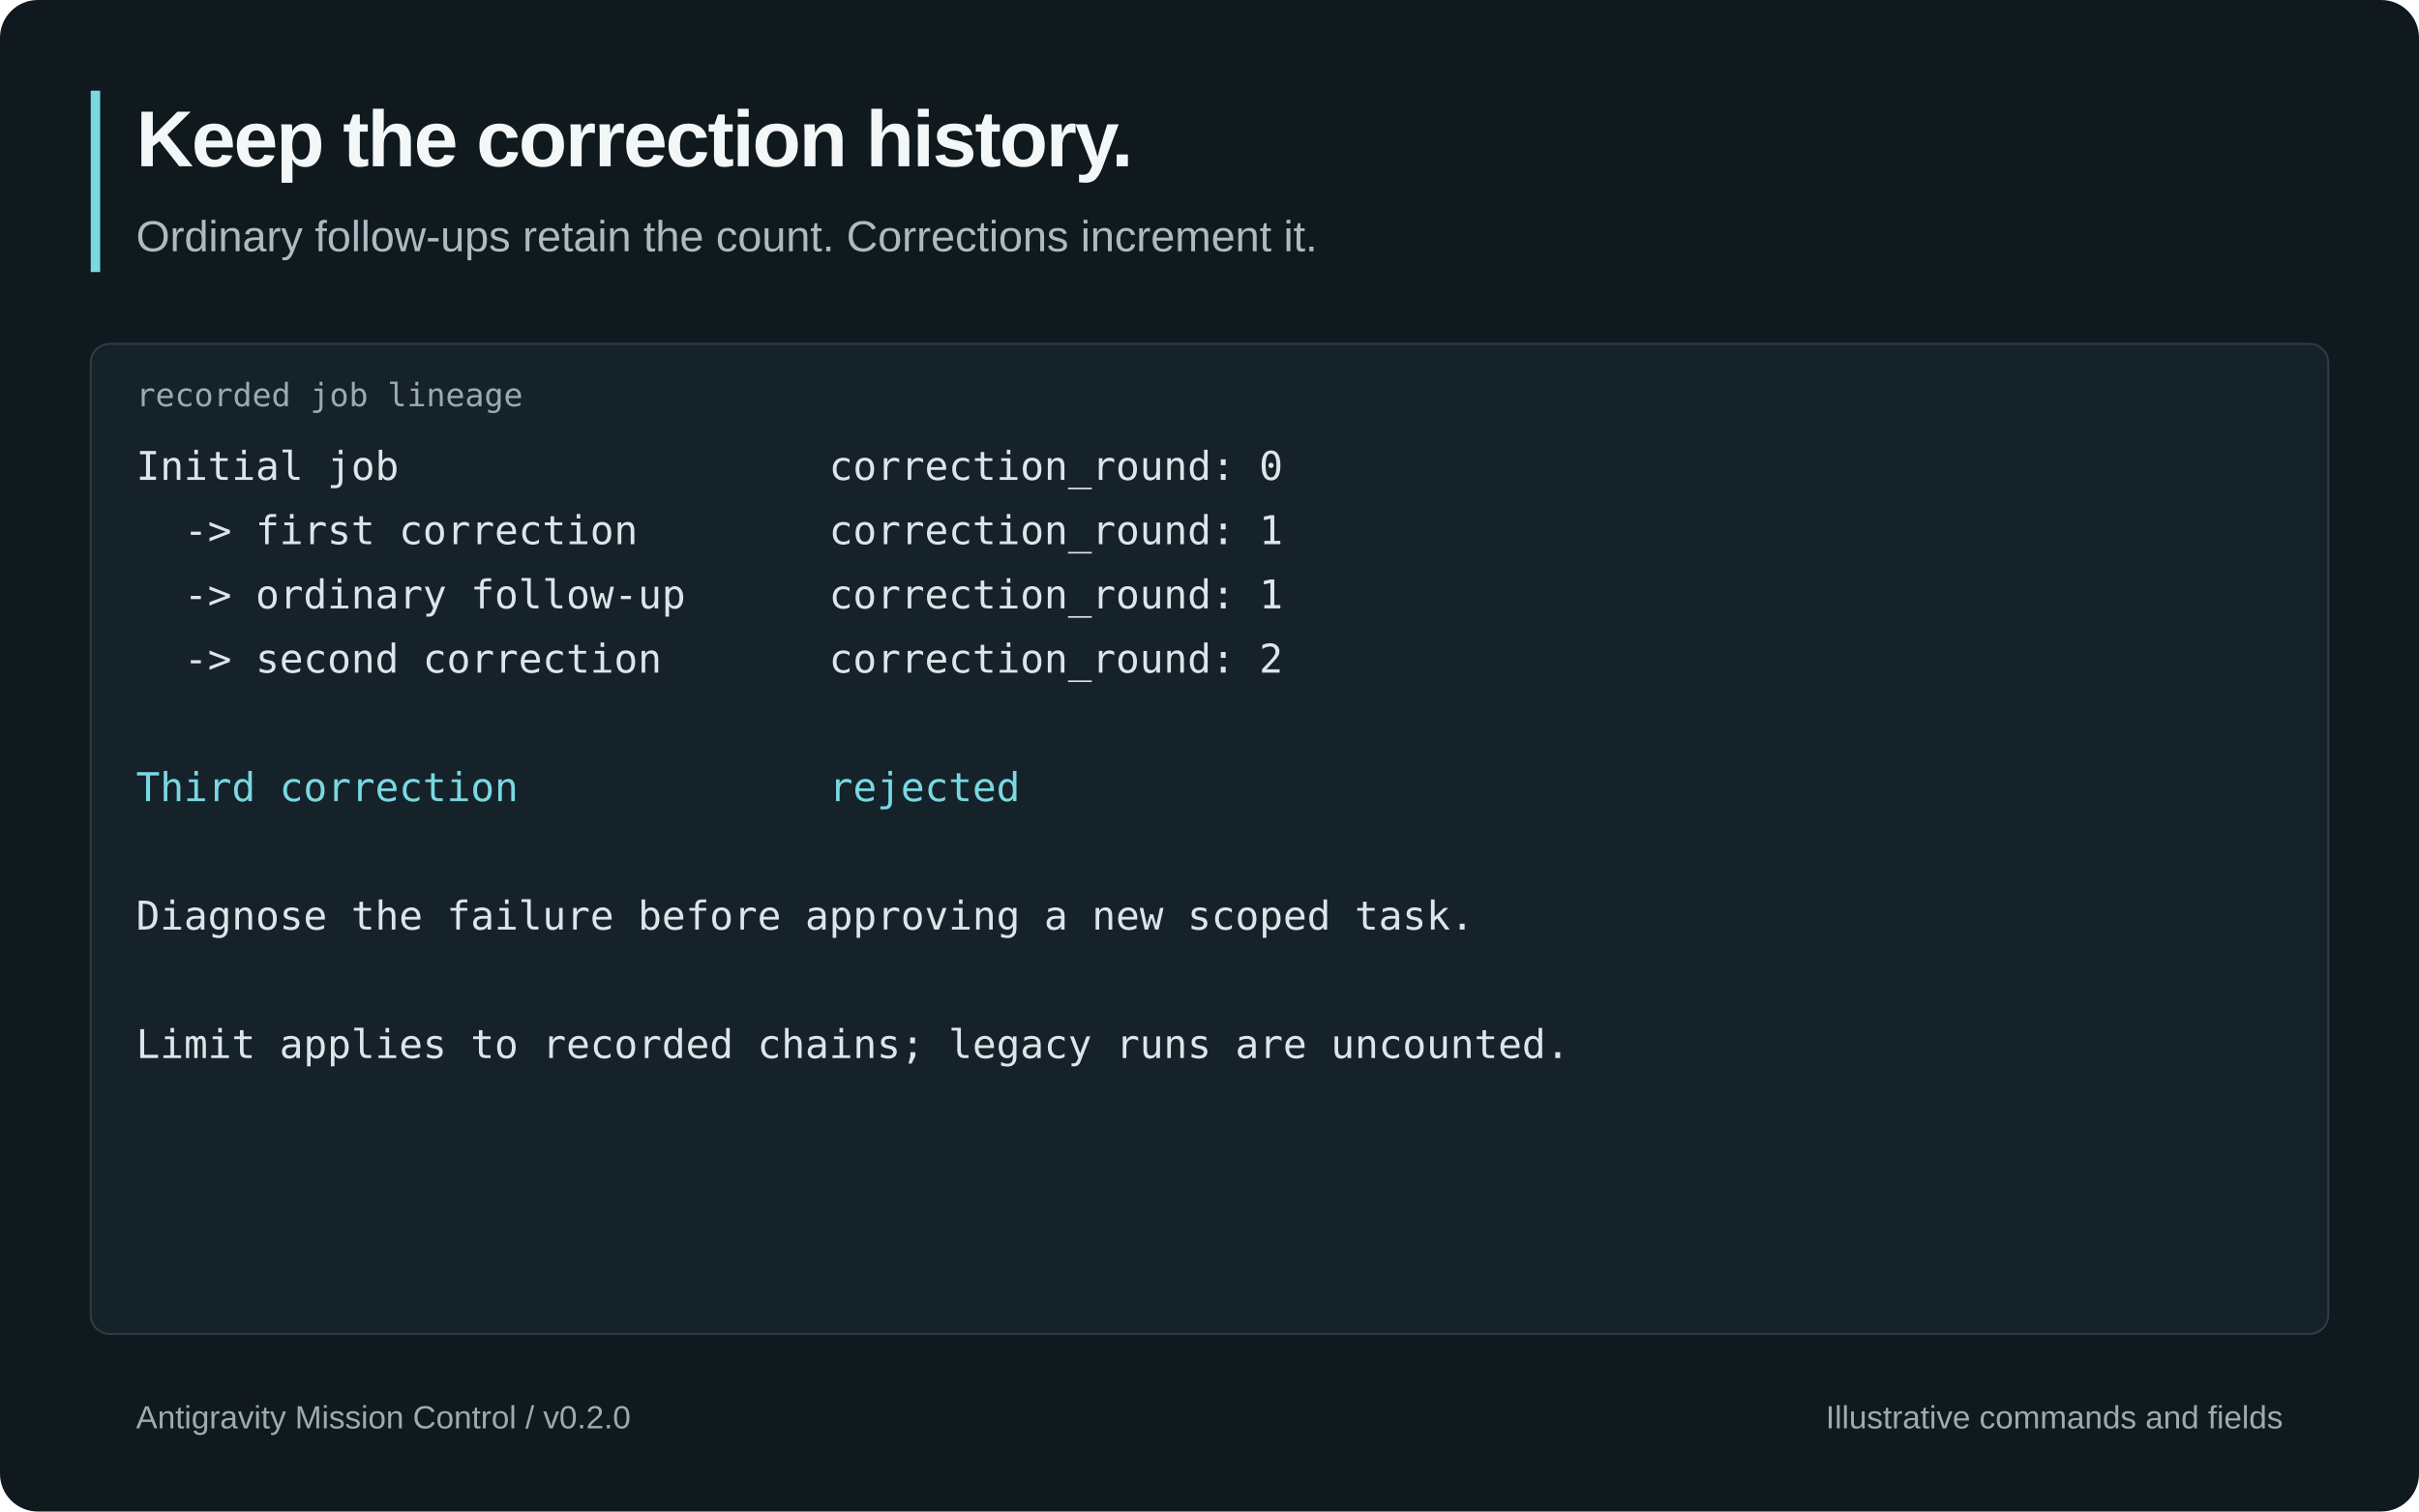
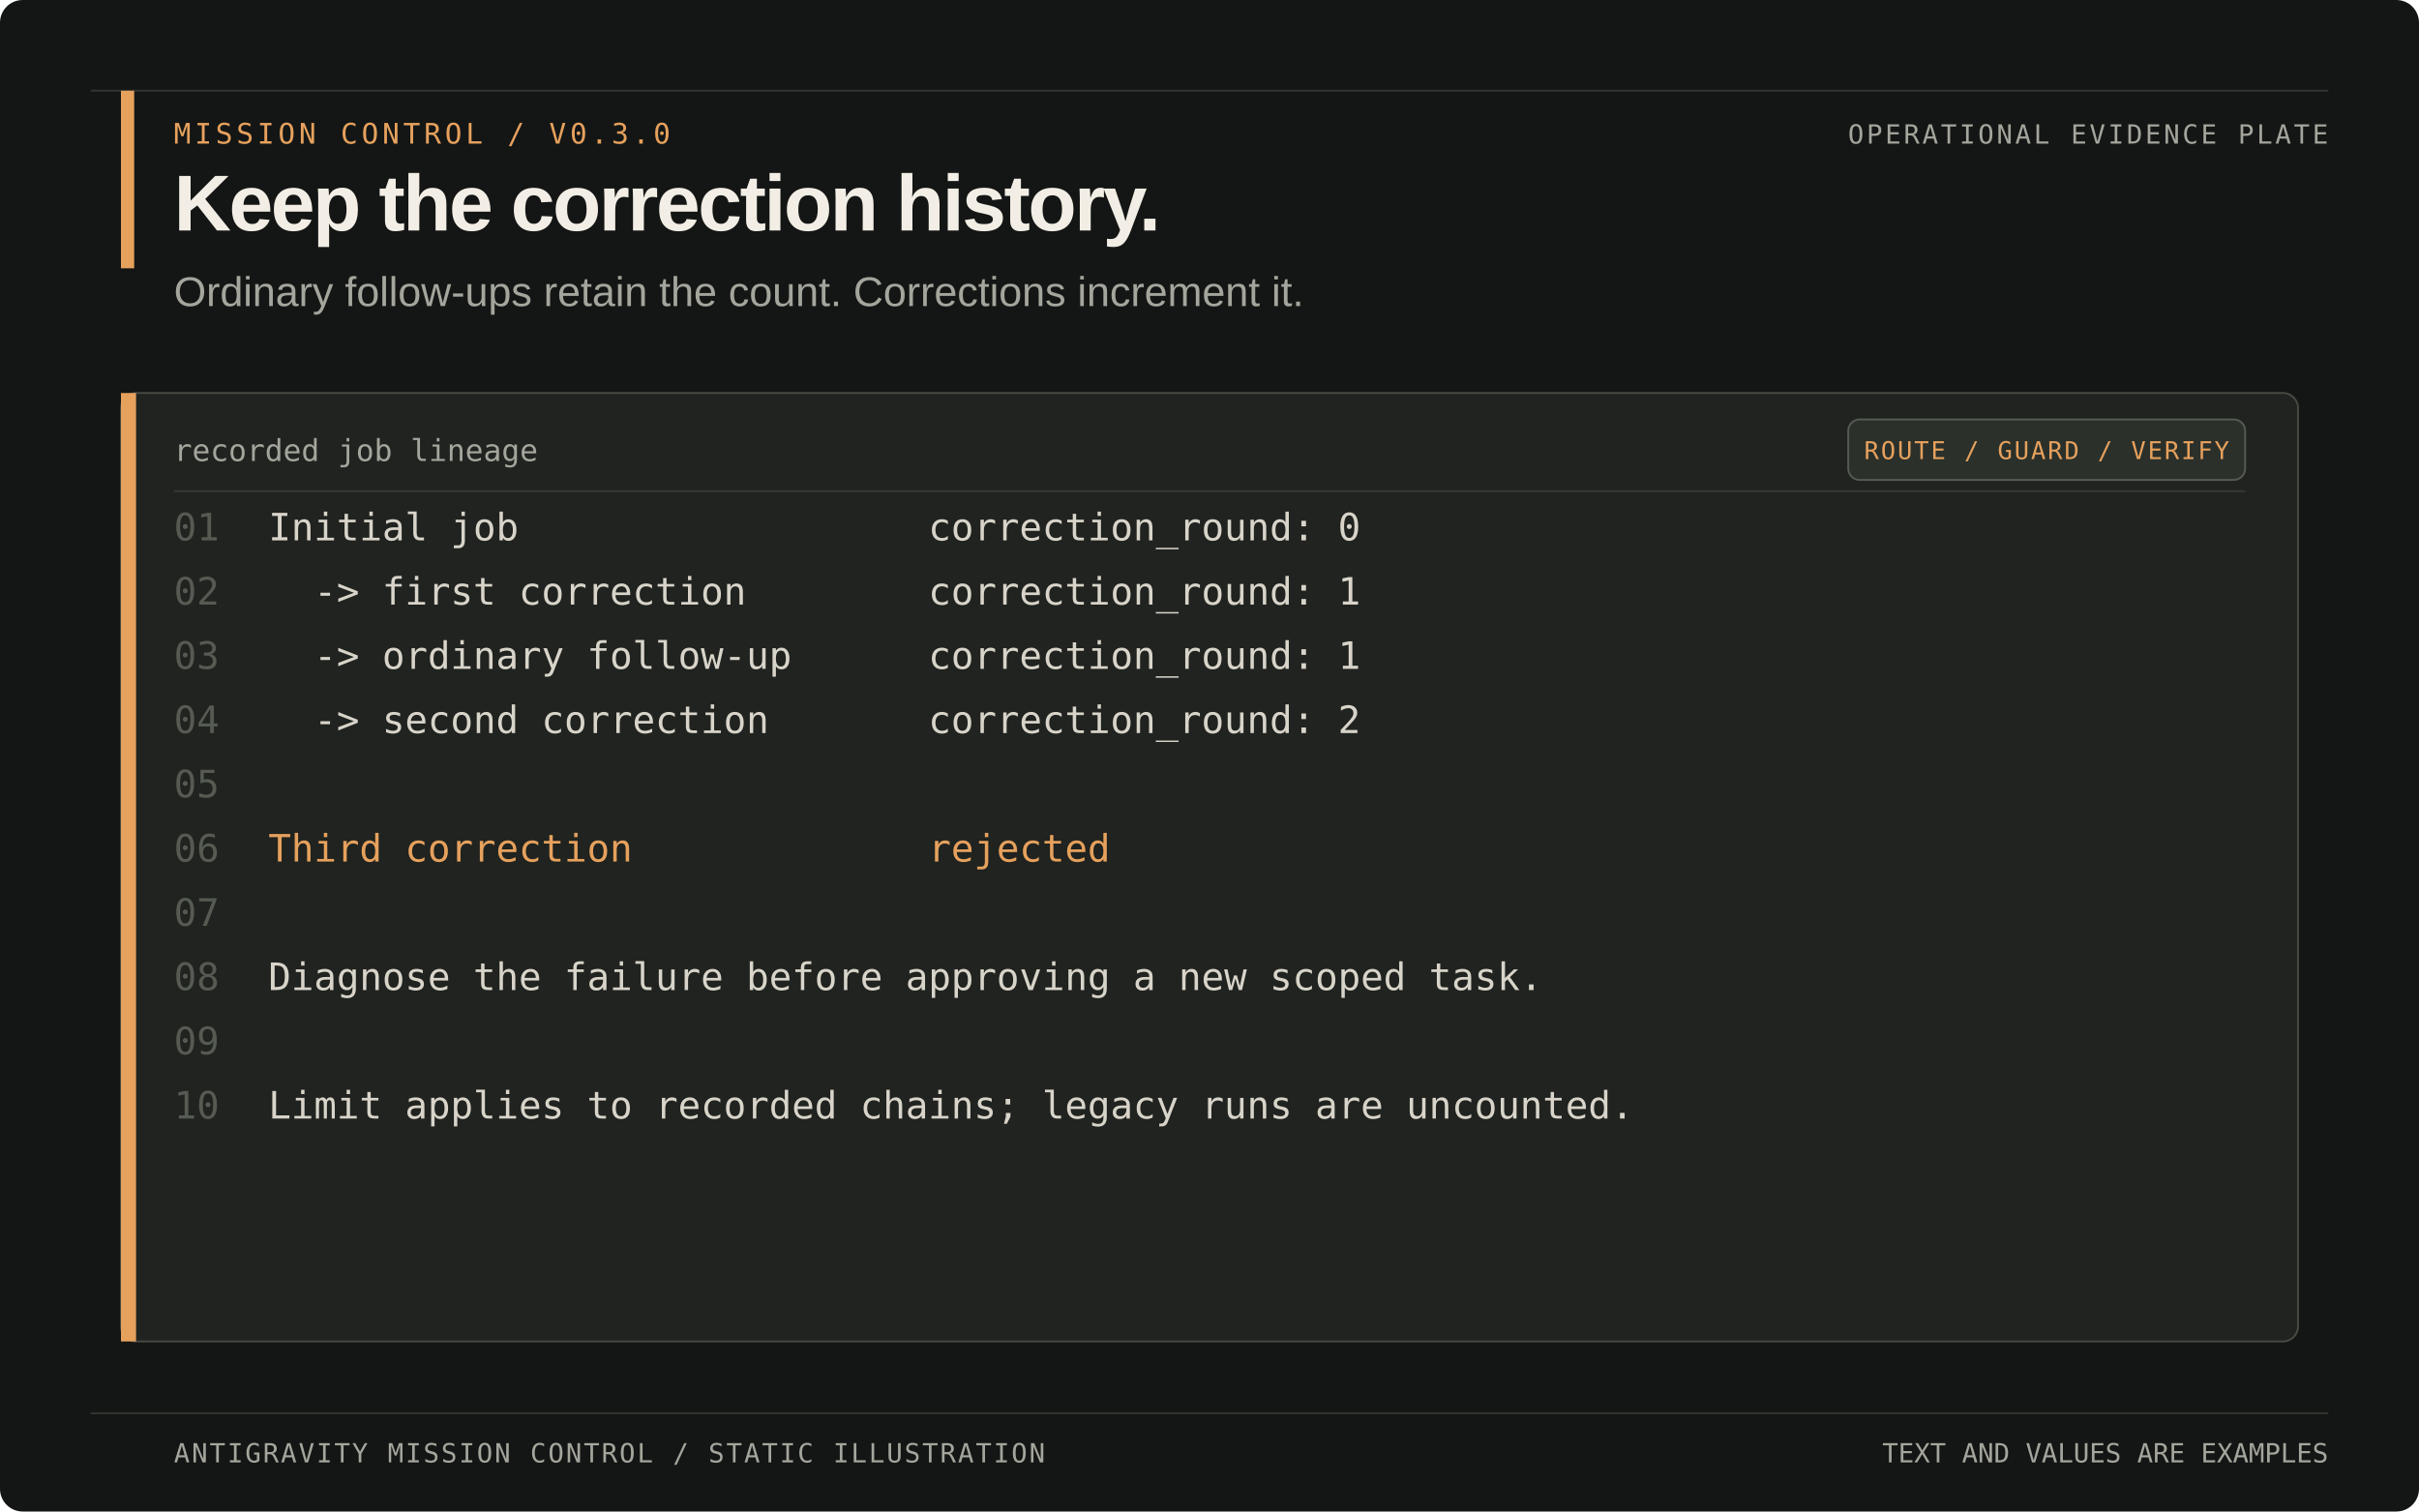
<svg xmlns="http://www.w3.org/2000/svg" width="1280" height="800" viewBox="0 0 1280 800" role="img" aria-labelledby="title desc">
-   <rect width="1280" height="800" rx="20" fill="#10191e" />
-   <rect x="48" y="48" width="5" height="96" fill="#79d8e2" />
-   <text x="72" y="88" font-family="Arial, Helvetica, sans-serif" font-size="42" font-weight="700" letter-spacing="-1" fill="#f3f7f8">Keep the correction history.</text>
-   <text x="72" y="133" font-family="Arial, Helvetica, sans-serif" font-size="23" fill="#acbbc2">Ordinary follow-ups retain the count. Corrections increment it.</text>
-   <rect x="48" y="182" width="1184" height="524" rx="10" fill="#162229" stroke="#2d3e47" />
-   <text x="72" y="215" font-family="Menlo, monospace" font-size="17" fill="#9cabb2">recorded job lineage</text>
-   <g xml:space="preserve" font-family="Menlo, Consolas, monospace" font-size="21">
-     <text x="72" y="254" fill="#dce5e9">Initial job                  correction_round: 0</text>
-     <text x="72" y="288" fill="#dce5e9">  -&gt; first correction        correction_round: 1</text>
-     <text x="72" y="322" fill="#dce5e9">  -&gt; ordinary follow-up      correction_round: 1</text>
-     <text x="72" y="356" fill="#dce5e9">  -&gt; second correction       correction_round: 2</text>
-     <text x="72" y="390" fill="#dce5e9" />
-     <text x="72" y="424" fill="#79d8e2">Third correction             rejected</text>
-     <text x="72" y="458" fill="#dce5e9" />
-     <text x="72" y="492" fill="#dce5e9">Diagnose the failure before approving a new scoped task.</text>
-     <text x="72" y="526" fill="#dce5e9" />
-     <text x="72" y="560" fill="#dce5e9">Limit applies to recorded chains; legacy runs are uncounted.</text>
+   <rect width="1280" height="800" rx="12" fill="#141615" />
+   <path d="M48 48H1232M48 748H1232" stroke="#30352f" />
+   <rect x="64" y="48" width="7" height="94" fill="#e6a15d" />
+   <text x="92" y="76" font-family="Menlo, Consolas, monospace" font-size="15" letter-spacing="2" fill="#e6a15d">MISSION CONTROL  /  V0.3.0</text>
+   <text x="92" y="122" font-family="Arial, Helvetica, sans-serif" font-size="42" font-weight="700" letter-spacing="-1.2" fill="#f2eee5">Keep the correction history.</text>
+   <text x="92" y="162" font-family="Arial, Helvetica, sans-serif" font-size="22" fill="#a4a59c">Ordinary follow-ups retain the count. Corrections increment it.</text>
+   <text x="1232" y="76" text-anchor="end" font-family="Menlo, Consolas, monospace" font-size="14" letter-spacing="1.4" fill="#a4a59c">OPERATIONAL EVIDENCE PLATE</text>
+   <rect x="64" y="208" width="1152" height="502" rx="8" fill="#20231f" stroke="#454a42" />
+   <rect x="64" y="208" width="8" height="502" fill="#e6a15d" />
+   <text x="92" y="244" font-family="Menlo, Consolas, monospace" font-size="16" fill="#a4a59c">recorded job lineage</text>
+   <rect x="978" y="222" width="210" height="32" rx="6" fill="#2b302a" stroke="#555b53" />
+   <text x="1083" y="243" text-anchor="middle" font-family="Menlo, Consolas, monospace" font-size="13" letter-spacing="1" fill="#e6a15d">ROUTE / GUARD / VERIFY</text>
+   <path d="M92 260H1188" stroke="#343a33" />
+   <g xml:space="preserve" font-family="Menlo, Consolas, monospace" font-size="20">
+     <text x="92" y="286" fill="#555b53">01</text>
+     <text x="142" y="286" fill="#d8d4ca">Initial job                  correction_round: 0</text>
+     <text x="92" y="320" fill="#555b53">02</text>
+     <text x="142" y="320" fill="#d8d4ca">  -&gt; first correction        correction_round: 1</text>
+     <text x="92" y="354" fill="#555b53">03</text>
+     <text x="142" y="354" fill="#d8d4ca">  -&gt; ordinary follow-up      correction_round: 1</text>
+     <text x="92" y="388" fill="#555b53">04</text>
+     <text x="142" y="388" fill="#d8d4ca">  -&gt; second correction       correction_round: 2</text>
+     <text x="92" y="422" fill="#555b53">05</text>
+     <text x="142" y="422" fill="#d8d4ca" />
+     <text x="92" y="456" fill="#555b53">06</text>
+     <text x="142" y="456" fill="#e6a15d">Third correction             rejected</text>
+     <text x="92" y="490" fill="#555b53">07</text>
+     <text x="142" y="490" fill="#d8d4ca" />
+     <text x="92" y="524" fill="#555b53">08</text>
+     <text x="142" y="524" fill="#d8d4ca">Diagnose the failure before approving a new scoped task.</text>
+     <text x="92" y="558" fill="#555b53">09</text>
+     <text x="142" y="558" fill="#d8d4ca" />
+     <text x="92" y="592" fill="#555b53">10</text>
+     <text x="142" y="592" fill="#d8d4ca">Limit applies to recorded chains; legacy runs are uncounted.</text>
  </g>
-   <text x="72" y="756" font-family="Arial, Helvetica, sans-serif" font-size="17" fill="#9cabb2">Antigravity Mission Control  /  v0.2.0</text>
-   <text x="1208" y="756" text-anchor="end" font-family="Arial, Helvetica, sans-serif" font-size="17" fill="#9cabb2">Illustrative commands and fields</text>
+   <text x="92" y="774" font-family="Menlo, Consolas, monospace" font-size="14" letter-spacing="1" fill="#a4a59c">ANTIGRAVITY MISSION CONTROL  /  STATIC ILLUSTRATION</text>
+   <text x="1232" y="774" text-anchor="end" font-family="Menlo, Consolas, monospace" font-size="14" fill="#a4a59c">TEXT AND VALUES ARE EXAMPLES</text>
</svg>
